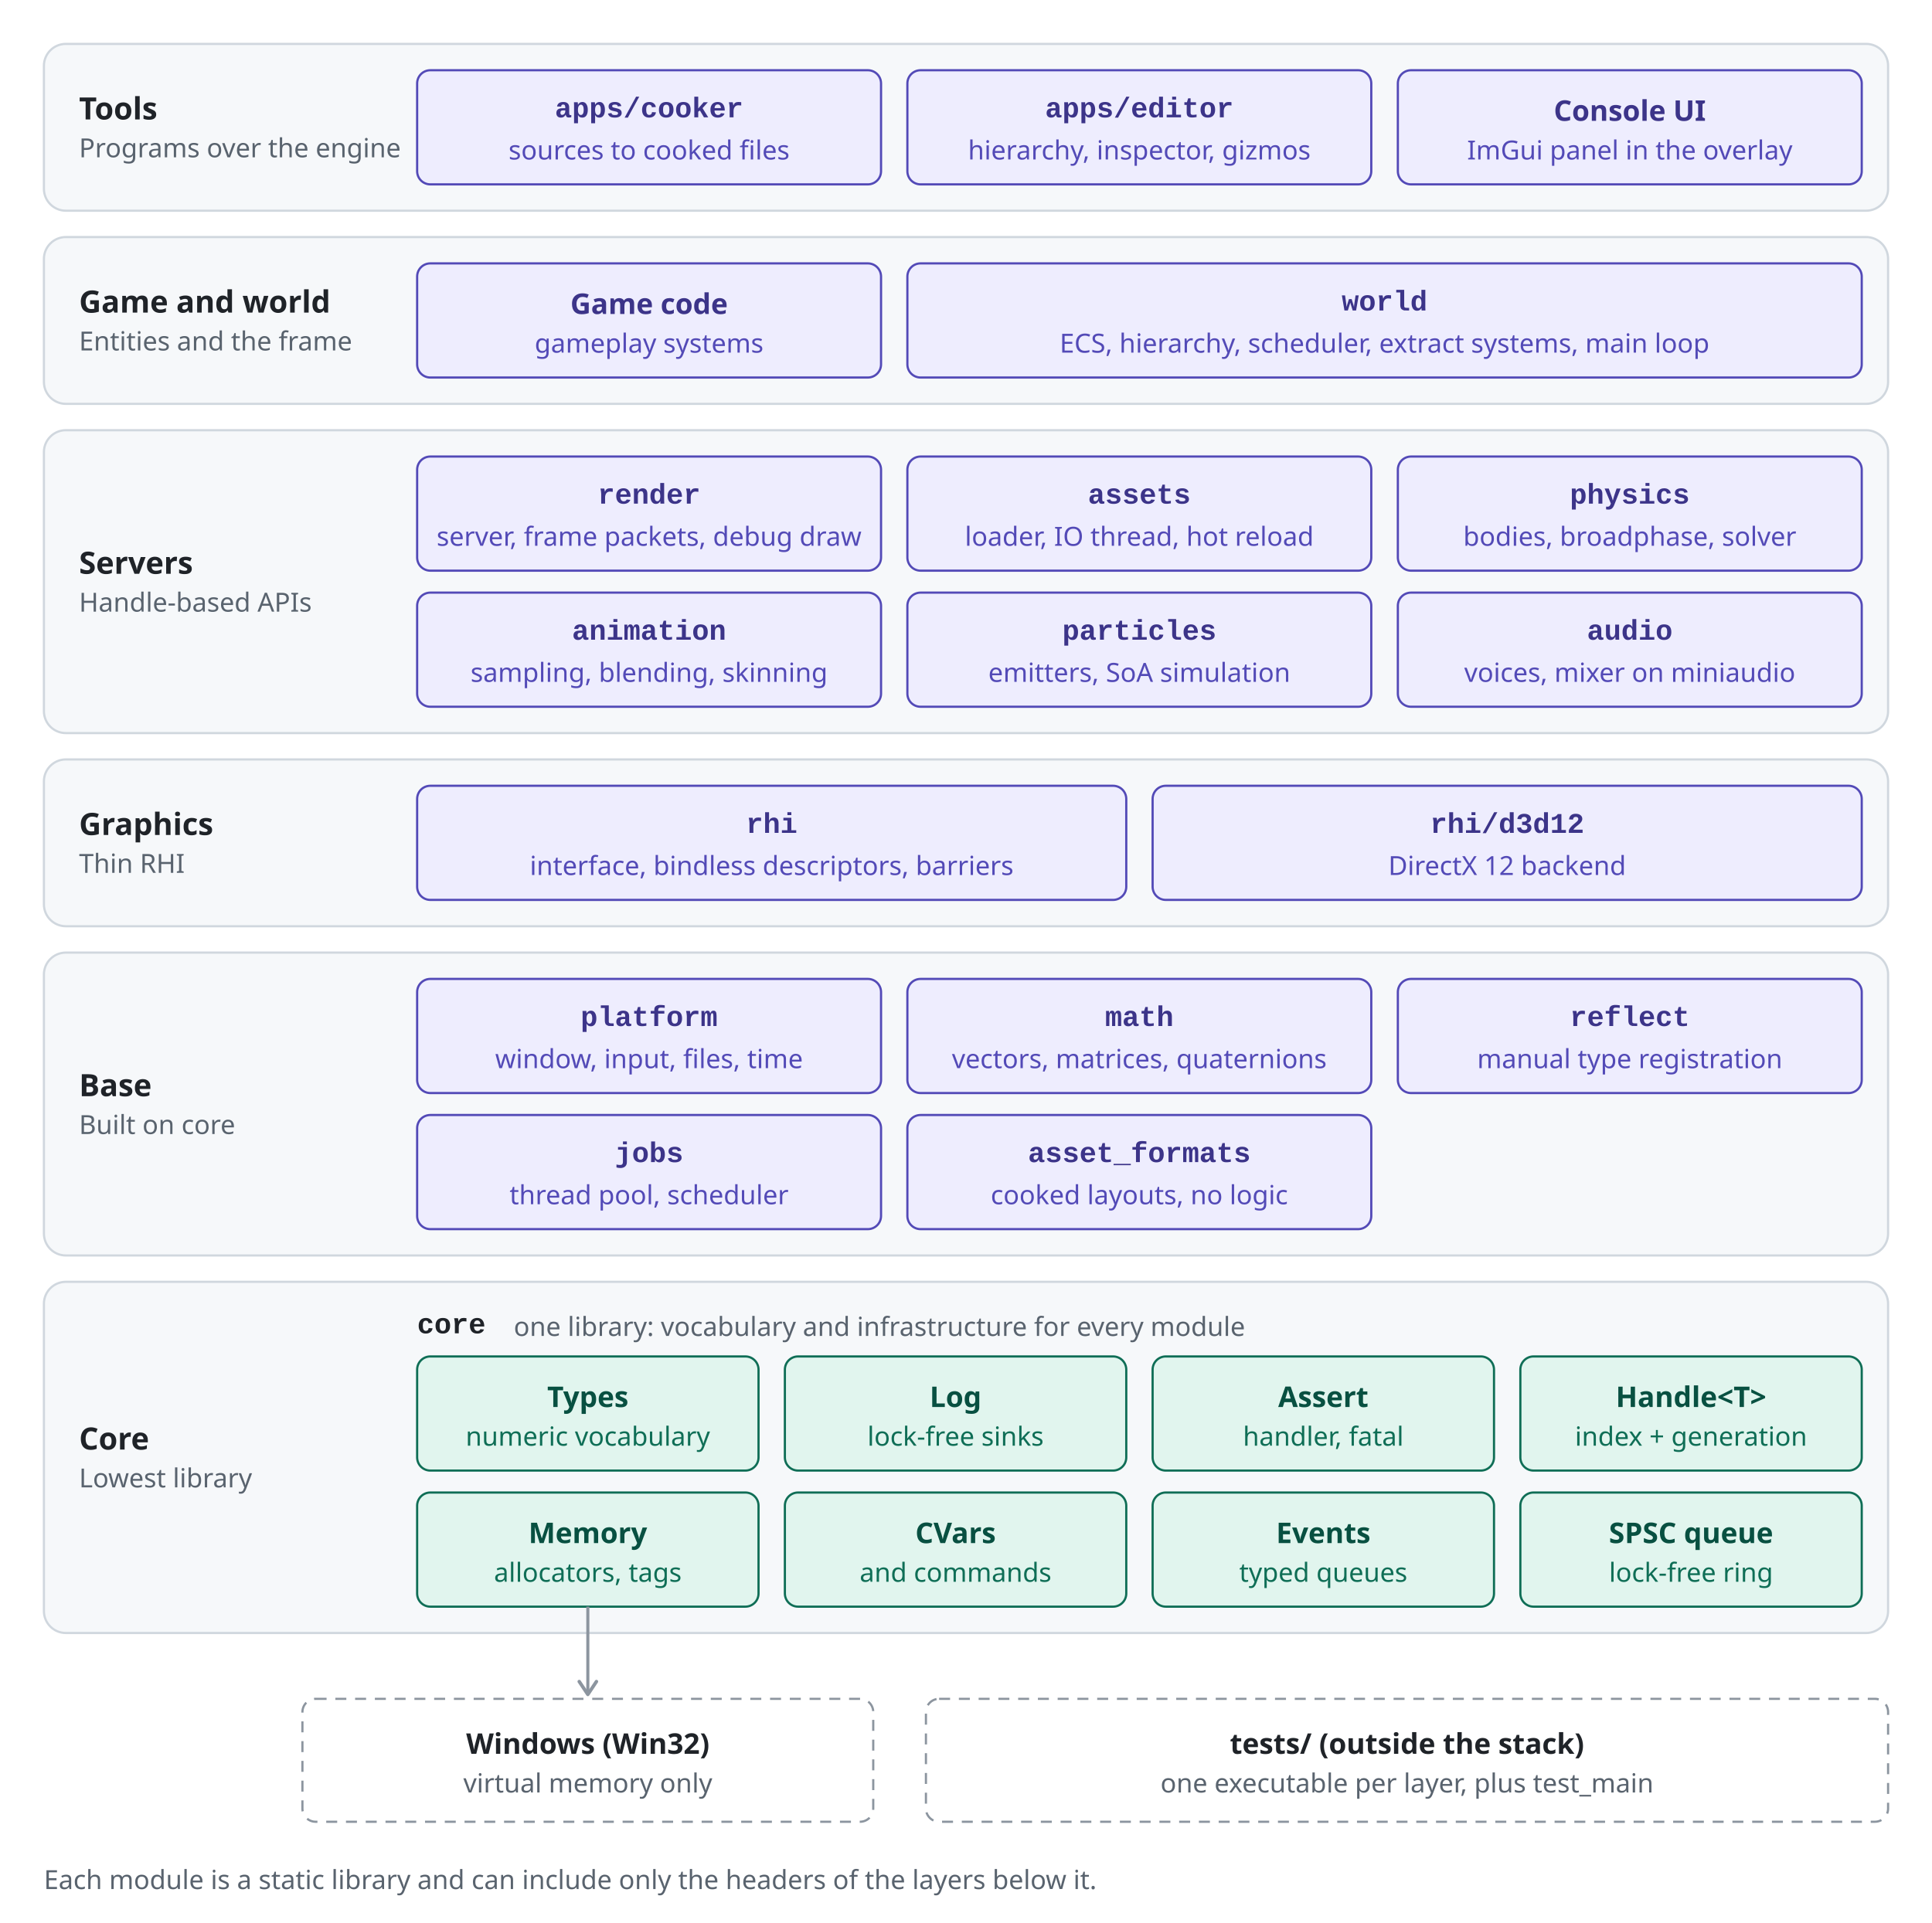
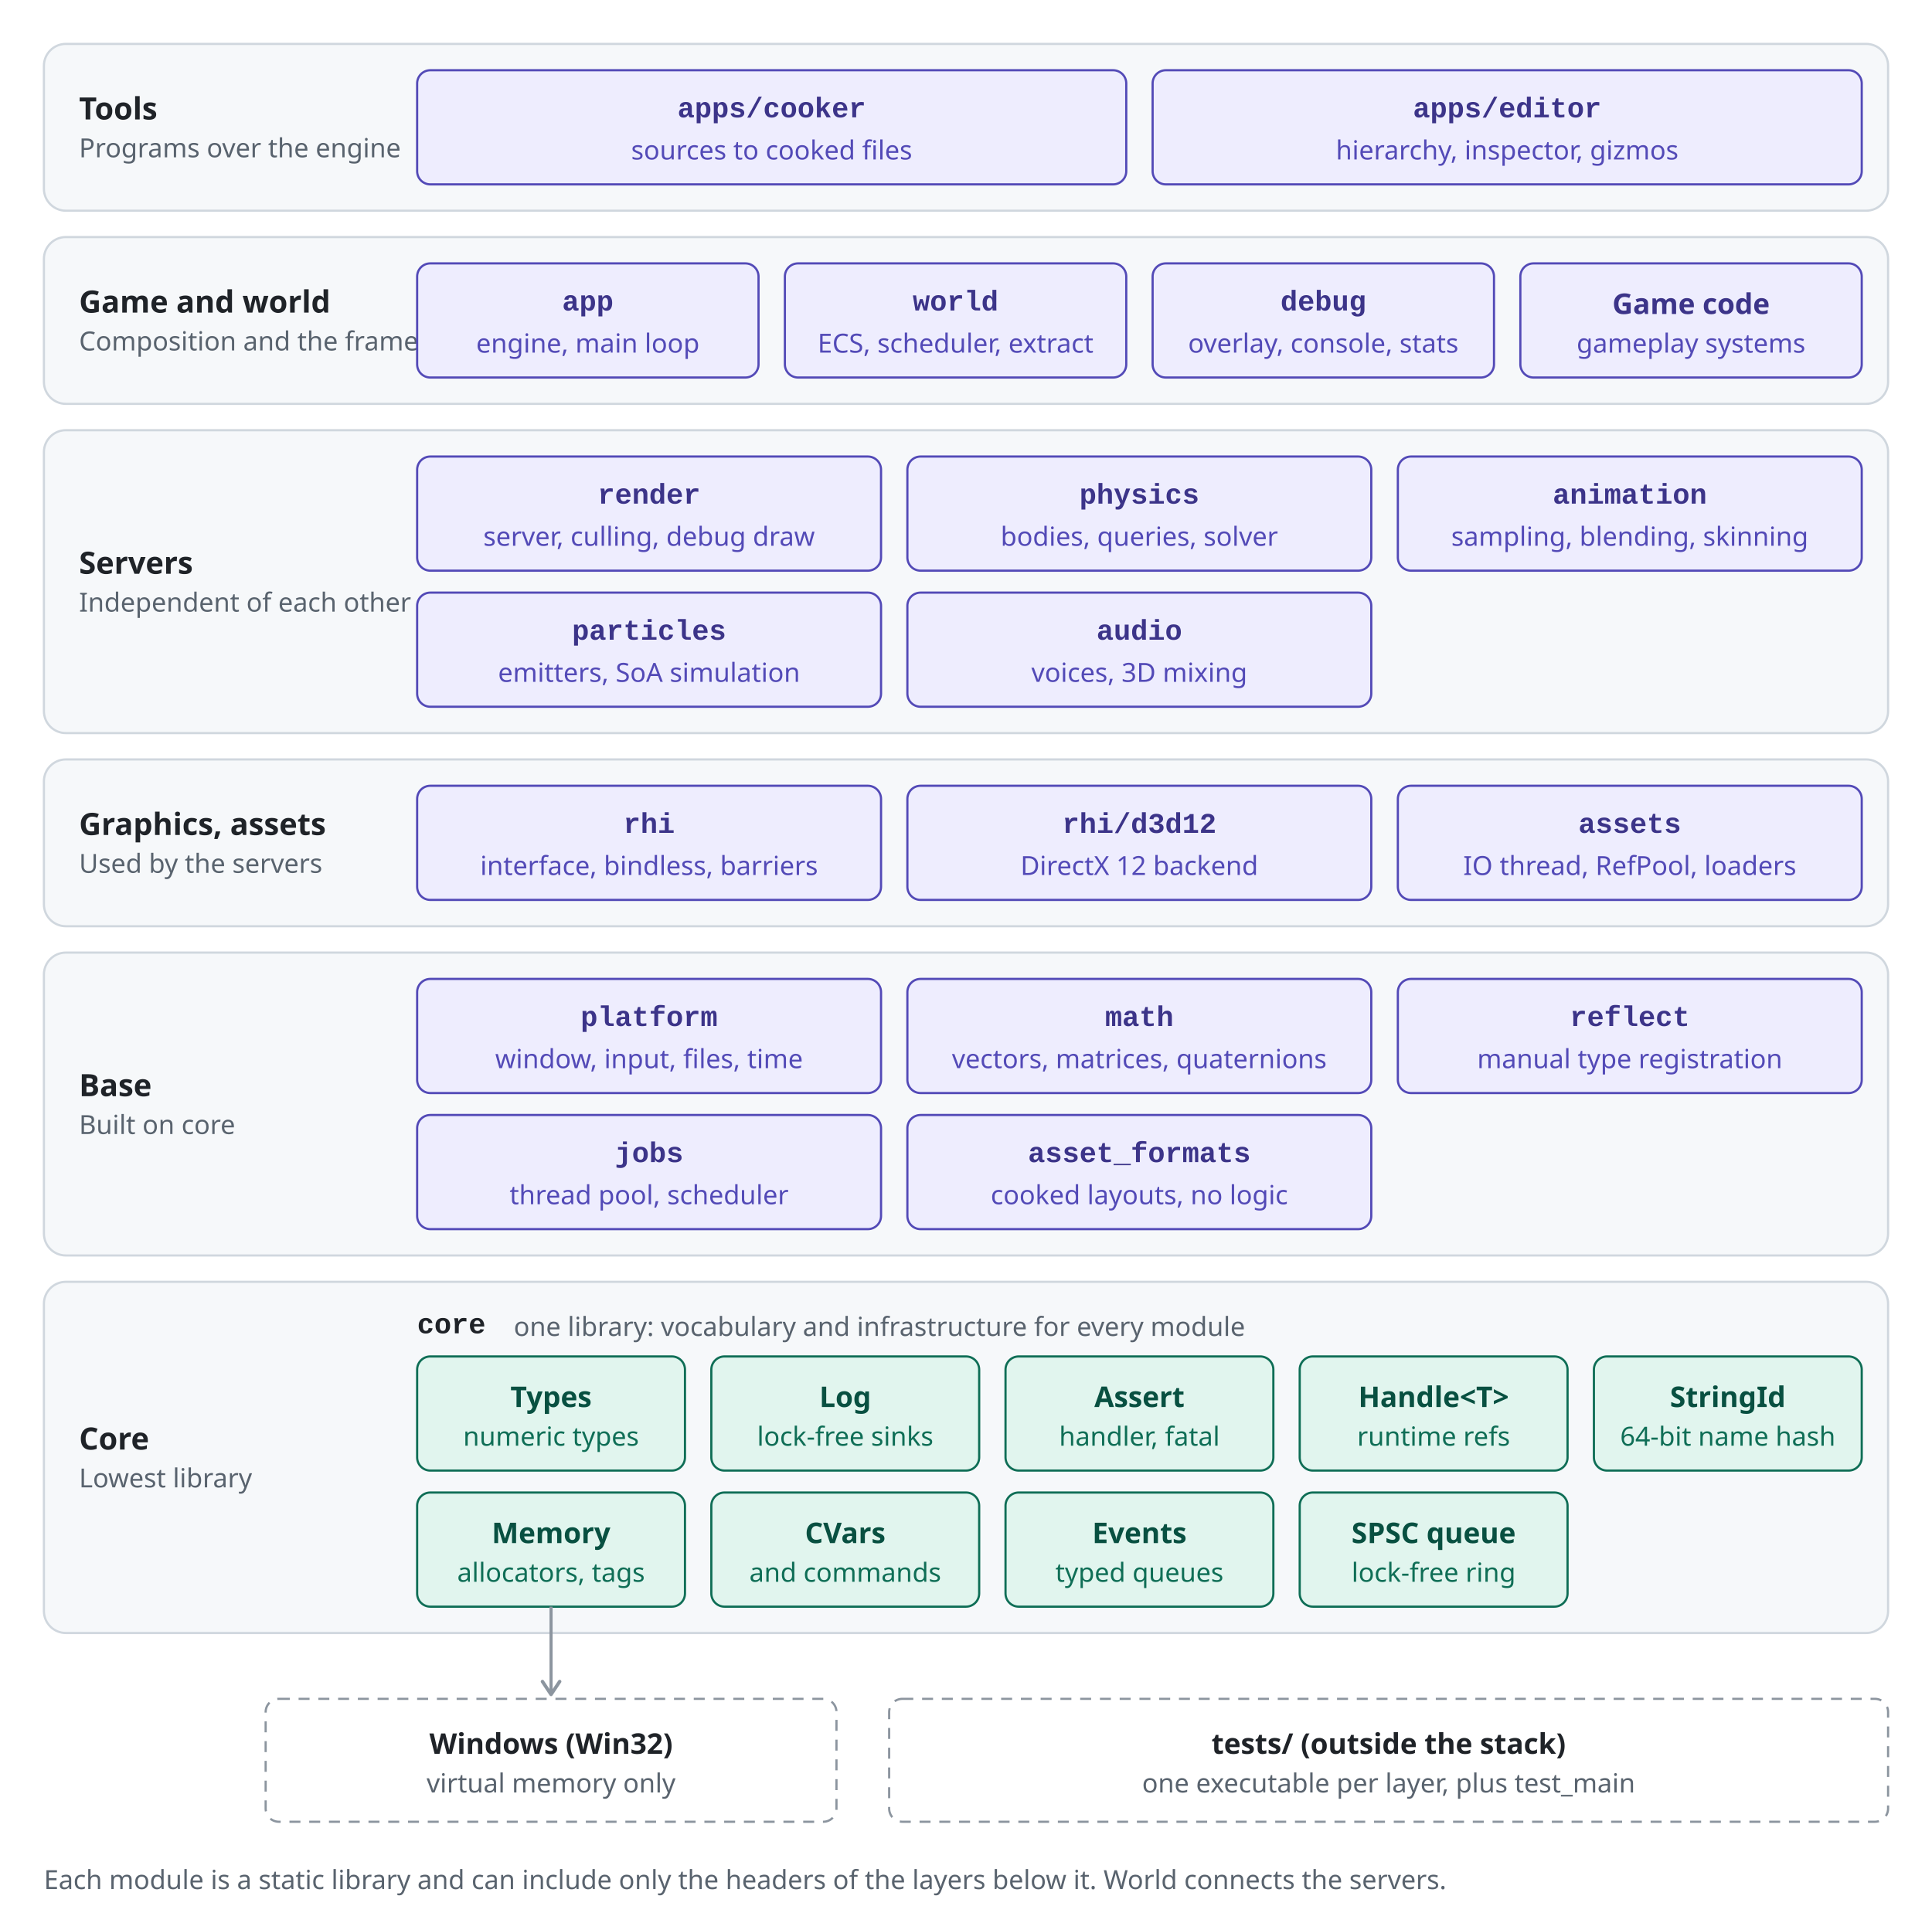
<svg xmlns="http://www.w3.org/2000/svg" width="880" height="876" viewBox="0 0 880 876" role="img" font-family="-apple-system, BlinkMacSystemFont, 'Segoe UI', 'Noto Sans', Helvetica, Arial, sans-serif">
  <defs>
    <marker id="arrow" viewBox="0 0 10 10" refX="8" refY="5" markerWidth="7" markerHeight="7" orient="auto-start-reverse">
      <path d="M2 1L8 5L2 9" fill="none" stroke="#8c959f" stroke-width="1.6" stroke-linecap="round" stroke-linejoin="round" />
    </marker>
  </defs>
  <rect x="20" y="20" width="840" height="76" rx="10" fill="#f6f8fa" stroke="#d0d7de" stroke-width="1" />
  <text x="36" y="49.0" font-size="14" font-weight="600" fill="#1f2328" text-anchor="start" dominant-baseline="central">Tools</text>
  <text x="36" y="67.0" font-size="12" font-weight="400" fill="#59636e" text-anchor="start" dominant-baseline="central">Programs over the engine</text>
-   <rect x="190" y="32" width="211.3" height="52" rx="6" fill="#EEEDFE" stroke="#534AB7" stroke-width="1" />
-   <text x="295.65" y="50.0" font-size="13" font-weight="600" fill="#3C3489" font-family="ui-monospace, SFMono-Regular, 'SF Mono', Menlo, Consolas, 'Liberation Mono', monospace" text-anchor="middle" dominant-baseline="central">apps/cooker</text>
-   <text x="295.65" y="68.0" font-size="12" font-weight="400" fill="#534AB7" text-anchor="middle" dominant-baseline="central">sources to cooked files</text>
-   <rect x="413.3" y="32" width="211.3" height="52" rx="6" fill="#EEEDFE" stroke="#534AB7" stroke-width="1" />
-   <text x="518.95" y="50.0" font-size="13" font-weight="600" fill="#3C3489" font-family="ui-monospace, SFMono-Regular, 'SF Mono', Menlo, Consolas, 'Liberation Mono', monospace" text-anchor="middle" dominant-baseline="central">apps/editor</text>
-   <text x="518.95" y="68.0" font-size="12" font-weight="400" fill="#534AB7" text-anchor="middle" dominant-baseline="central">hierarchy, inspector, gizmos</text>
-   <rect x="636.7" y="32" width="211.3" height="52" rx="6" fill="#EEEDFE" stroke="#534AB7" stroke-width="1" />
-   <text x="742.35" y="50.0" font-size="13" font-weight="600" fill="#3C3489" text-anchor="middle" dominant-baseline="central">Console UI</text>
-   <text x="742.35" y="68.0" font-size="12" font-weight="400" fill="#534AB7" text-anchor="middle" dominant-baseline="central">ImGui panel in the overlay</text>
+   <rect x="190" y="32" width="323.0" height="52" rx="6" fill="#EEEDFE" stroke="#534AB7" stroke-width="1" />
+   <text x="351.5" y="50.0" font-size="13" font-weight="600" fill="#3C3489" font-family="ui-monospace, SFMono-Regular, 'SF Mono', Menlo, Consolas, 'Liberation Mono', monospace" text-anchor="middle" dominant-baseline="central">apps/cooker</text>
+   <text x="351.5" y="68.0" font-size="12" font-weight="400" fill="#534AB7" text-anchor="middle" dominant-baseline="central">sources to cooked files</text>
+   <rect x="525.0" y="32" width="323.0" height="52" rx="6" fill="#EEEDFE" stroke="#534AB7" stroke-width="1" />
+   <text x="686.5" y="50.0" font-size="13" font-weight="600" fill="#3C3489" font-family="ui-monospace, SFMono-Regular, 'SF Mono', Menlo, Consolas, 'Liberation Mono', monospace" text-anchor="middle" dominant-baseline="central">apps/editor</text>
+   <text x="686.5" y="68.0" font-size="12" font-weight="400" fill="#534AB7" text-anchor="middle" dominant-baseline="central">hierarchy, inspector, gizmos</text>
  <rect x="20" y="108" width="840" height="76" rx="10" fill="#f6f8fa" stroke="#d0d7de" stroke-width="1" />
  <text x="36" y="137.0" font-size="14" font-weight="600" fill="#1f2328" text-anchor="start" dominant-baseline="central">Game and world</text>
-   <text x="36" y="155.0" font-size="12" font-weight="400" fill="#59636e" text-anchor="start" dominant-baseline="central">Entities and the frame</text>
-   <rect x="190" y="120" width="211.3" height="52" rx="6" fill="#EEEDFE" stroke="#534AB7" stroke-width="1" />
-   <text x="295.65" y="138.0" font-size="13" font-weight="600" fill="#3C3489" text-anchor="middle" dominant-baseline="central">Game code</text>
-   <text x="295.65" y="156.0" font-size="12" font-weight="400" fill="#534AB7" text-anchor="middle" dominant-baseline="central">gameplay systems</text>
-   <rect x="413.3" y="120" width="434.7" height="52" rx="6" fill="#EEEDFE" stroke="#534AB7" stroke-width="1" />
-   <text x="630.65" y="138.0" font-size="13" font-weight="600" fill="#3C3489" font-family="ui-monospace, SFMono-Regular, 'SF Mono', Menlo, Consolas, 'Liberation Mono', monospace" text-anchor="middle" dominant-baseline="central">world</text>
-   <text x="630.65" y="156.0" font-size="12" font-weight="400" fill="#534AB7" text-anchor="middle" dominant-baseline="central">ECS, hierarchy, scheduler, extract systems, main loop</text>
+   <text x="36" y="155.0" font-size="12" font-weight="400" fill="#59636e" text-anchor="start" dominant-baseline="central">Composition and the frame</text>
+   <rect x="190" y="120" width="155.5" height="52" rx="6" fill="#EEEDFE" stroke="#534AB7" stroke-width="1" />
+   <text x="267.75" y="138.0" font-size="13" font-weight="600" fill="#3C3489" font-family="ui-monospace, SFMono-Regular, 'SF Mono', Menlo, Consolas, 'Liberation Mono', monospace" text-anchor="middle" dominant-baseline="central">app</text>
+   <text x="267.75" y="156.0" font-size="12" font-weight="400" fill="#534AB7" text-anchor="middle" dominant-baseline="central">engine, main loop</text>
+   <rect x="357.5" y="120" width="155.5" height="52" rx="6" fill="#EEEDFE" stroke="#534AB7" stroke-width="1" />
+   <text x="435.25" y="138.0" font-size="13" font-weight="600" fill="#3C3489" font-family="ui-monospace, SFMono-Regular, 'SF Mono', Menlo, Consolas, 'Liberation Mono', monospace" text-anchor="middle" dominant-baseline="central">world</text>
+   <text x="435.25" y="156.0" font-size="12" font-weight="400" fill="#534AB7" text-anchor="middle" dominant-baseline="central">ECS, scheduler, extract</text>
+   <rect x="525.0" y="120" width="155.5" height="52" rx="6" fill="#EEEDFE" stroke="#534AB7" stroke-width="1" />
+   <text x="602.75" y="138.0" font-size="13" font-weight="600" fill="#3C3489" font-family="ui-monospace, SFMono-Regular, 'SF Mono', Menlo, Consolas, 'Liberation Mono', monospace" text-anchor="middle" dominant-baseline="central">debug</text>
+   <text x="602.75" y="156.0" font-size="12" font-weight="400" fill="#534AB7" text-anchor="middle" dominant-baseline="central">overlay, console, stats</text>
+   <rect x="692.5" y="120" width="155.5" height="52" rx="6" fill="#EEEDFE" stroke="#534AB7" stroke-width="1" />
+   <text x="770.25" y="138.0" font-size="13" font-weight="600" fill="#3C3489" text-anchor="middle" dominant-baseline="central">Game code</text>
+   <text x="770.25" y="156.0" font-size="12" font-weight="400" fill="#534AB7" text-anchor="middle" dominant-baseline="central">gameplay systems</text>
  <rect x="20" y="196" width="840" height="138" rx="10" fill="#f6f8fa" stroke="#d0d7de" stroke-width="1" />
  <text x="36" y="256.0" font-size="14" font-weight="600" fill="#1f2328" text-anchor="start" dominant-baseline="central">Servers</text>
-   <text x="36" y="274.0" font-size="12" font-weight="400" fill="#59636e" text-anchor="start" dominant-baseline="central">Handle-based APIs</text>
+   <text x="36" y="274.0" font-size="12" font-weight="400" fill="#59636e" text-anchor="start" dominant-baseline="central">Independent of each other</text>
  <rect x="190" y="208" width="211.3" height="52" rx="6" fill="#EEEDFE" stroke="#534AB7" stroke-width="1" />
  <text x="295.65" y="226.0" font-size="13" font-weight="600" fill="#3C3489" font-family="ui-monospace, SFMono-Regular, 'SF Mono', Menlo, Consolas, 'Liberation Mono', monospace" text-anchor="middle" dominant-baseline="central">render</text>
-   <text x="295.65" y="244.0" font-size="12" font-weight="400" fill="#534AB7" text-anchor="middle" dominant-baseline="central">server, frame packets, debug draw</text>
+   <text x="295.65" y="244.0" font-size="12" font-weight="400" fill="#534AB7" text-anchor="middle" dominant-baseline="central">server, culling, debug draw</text>
  <rect x="413.3" y="208" width="211.3" height="52" rx="6" fill="#EEEDFE" stroke="#534AB7" stroke-width="1" />
-   <text x="518.95" y="226.0" font-size="13" font-weight="600" fill="#3C3489" font-family="ui-monospace, SFMono-Regular, 'SF Mono', Menlo, Consolas, 'Liberation Mono', monospace" text-anchor="middle" dominant-baseline="central">assets</text>
-   <text x="518.95" y="244.0" font-size="12" font-weight="400" fill="#534AB7" text-anchor="middle" dominant-baseline="central">loader, IO thread, hot reload</text>
+   <text x="518.95" y="226.0" font-size="13" font-weight="600" fill="#3C3489" font-family="ui-monospace, SFMono-Regular, 'SF Mono', Menlo, Consolas, 'Liberation Mono', monospace" text-anchor="middle" dominant-baseline="central">physics</text>
+   <text x="518.95" y="244.0" font-size="12" font-weight="400" fill="#534AB7" text-anchor="middle" dominant-baseline="central">bodies, queries, solver</text>
  <rect x="636.7" y="208" width="211.3" height="52" rx="6" fill="#EEEDFE" stroke="#534AB7" stroke-width="1" />
-   <text x="742.35" y="226.0" font-size="13" font-weight="600" fill="#3C3489" font-family="ui-monospace, SFMono-Regular, 'SF Mono', Menlo, Consolas, 'Liberation Mono', monospace" text-anchor="middle" dominant-baseline="central">physics</text>
-   <text x="742.35" y="244.0" font-size="12" font-weight="400" fill="#534AB7" text-anchor="middle" dominant-baseline="central">bodies, broadphase, solver</text>
+   <text x="742.35" y="226.0" font-size="13" font-weight="600" fill="#3C3489" font-family="ui-monospace, SFMono-Regular, 'SF Mono', Menlo, Consolas, 'Liberation Mono', monospace" text-anchor="middle" dominant-baseline="central">animation</text>
+   <text x="742.35" y="244.0" font-size="12" font-weight="400" fill="#534AB7" text-anchor="middle" dominant-baseline="central">sampling, blending, skinning</text>
  <rect x="190" y="270" width="211.3" height="52" rx="6" fill="#EEEDFE" stroke="#534AB7" stroke-width="1" />
-   <text x="295.65" y="288.0" font-size="13" font-weight="600" fill="#3C3489" font-family="ui-monospace, SFMono-Regular, 'SF Mono', Menlo, Consolas, 'Liberation Mono', monospace" text-anchor="middle" dominant-baseline="central">animation</text>
-   <text x="295.65" y="306.0" font-size="12" font-weight="400" fill="#534AB7" text-anchor="middle" dominant-baseline="central">sampling, blending, skinning</text>
+   <text x="295.65" y="288.0" font-size="13" font-weight="600" fill="#3C3489" font-family="ui-monospace, SFMono-Regular, 'SF Mono', Menlo, Consolas, 'Liberation Mono', monospace" text-anchor="middle" dominant-baseline="central">particles</text>
+   <text x="295.65" y="306.0" font-size="12" font-weight="400" fill="#534AB7" text-anchor="middle" dominant-baseline="central">emitters, SoA simulation</text>
  <rect x="413.3" y="270" width="211.3" height="52" rx="6" fill="#EEEDFE" stroke="#534AB7" stroke-width="1" />
-   <text x="518.95" y="288.0" font-size="13" font-weight="600" fill="#3C3489" font-family="ui-monospace, SFMono-Regular, 'SF Mono', Menlo, Consolas, 'Liberation Mono', monospace" text-anchor="middle" dominant-baseline="central">particles</text>
-   <text x="518.95" y="306.0" font-size="12" font-weight="400" fill="#534AB7" text-anchor="middle" dominant-baseline="central">emitters, SoA simulation</text>
-   <rect x="636.7" y="270" width="211.3" height="52" rx="6" fill="#EEEDFE" stroke="#534AB7" stroke-width="1" />
-   <text x="742.35" y="288.0" font-size="13" font-weight="600" fill="#3C3489" font-family="ui-monospace, SFMono-Regular, 'SF Mono', Menlo, Consolas, 'Liberation Mono', monospace" text-anchor="middle" dominant-baseline="central">audio</text>
-   <text x="742.35" y="306.0" font-size="12" font-weight="400" fill="#534AB7" text-anchor="middle" dominant-baseline="central">voices, mixer on miniaudio</text>
+   <text x="518.95" y="288.0" font-size="13" font-weight="600" fill="#3C3489" font-family="ui-monospace, SFMono-Regular, 'SF Mono', Menlo, Consolas, 'Liberation Mono', monospace" text-anchor="middle" dominant-baseline="central">audio</text>
+   <text x="518.95" y="306.0" font-size="12" font-weight="400" fill="#534AB7" text-anchor="middle" dominant-baseline="central">voices, 3D mixing</text>
  <rect x="20" y="346" width="840" height="76" rx="10" fill="#f6f8fa" stroke="#d0d7de" stroke-width="1" />
-   <text x="36" y="375.0" font-size="14" font-weight="600" fill="#1f2328" text-anchor="start" dominant-baseline="central">Graphics</text>
-   <text x="36" y="393.0" font-size="12" font-weight="400" fill="#59636e" text-anchor="start" dominant-baseline="central">Thin RHI</text>
-   <rect x="190" y="358" width="323.0" height="52" rx="6" fill="#EEEDFE" stroke="#534AB7" stroke-width="1" />
-   <text x="351.5" y="376.0" font-size="13" font-weight="600" fill="#3C3489" font-family="ui-monospace, SFMono-Regular, 'SF Mono', Menlo, Consolas, 'Liberation Mono', monospace" text-anchor="middle" dominant-baseline="central">rhi</text>
-   <text x="351.5" y="394.0" font-size="12" font-weight="400" fill="#534AB7" text-anchor="middle" dominant-baseline="central">interface, bindless descriptors, barriers</text>
-   <rect x="525.0" y="358" width="323.0" height="52" rx="6" fill="#EEEDFE" stroke="#534AB7" stroke-width="1" />
-   <text x="686.5" y="376.0" font-size="13" font-weight="600" fill="#3C3489" font-family="ui-monospace, SFMono-Regular, 'SF Mono', Menlo, Consolas, 'Liberation Mono', monospace" text-anchor="middle" dominant-baseline="central">rhi/d3d12</text>
-   <text x="686.5" y="394.0" font-size="12" font-weight="400" fill="#534AB7" text-anchor="middle" dominant-baseline="central">DirectX 12 backend</text>
+   <text x="36" y="375.0" font-size="14" font-weight="600" fill="#1f2328" text-anchor="start" dominant-baseline="central">Graphics, assets</text>
+   <text x="36" y="393.0" font-size="12" font-weight="400" fill="#59636e" text-anchor="start" dominant-baseline="central">Used by the servers</text>
+   <rect x="190" y="358" width="211.3" height="52" rx="6" fill="#EEEDFE" stroke="#534AB7" stroke-width="1" />
+   <text x="295.65" y="376.0" font-size="13" font-weight="600" fill="#3C3489" font-family="ui-monospace, SFMono-Regular, 'SF Mono', Menlo, Consolas, 'Liberation Mono', monospace" text-anchor="middle" dominant-baseline="central">rhi</text>
+   <text x="295.65" y="394.0" font-size="12" font-weight="400" fill="#534AB7" text-anchor="middle" dominant-baseline="central">interface, bindless, barriers</text>
+   <rect x="413.3" y="358" width="211.3" height="52" rx="6" fill="#EEEDFE" stroke="#534AB7" stroke-width="1" />
+   <text x="518.95" y="376.0" font-size="13" font-weight="600" fill="#3C3489" font-family="ui-monospace, SFMono-Regular, 'SF Mono', Menlo, Consolas, 'Liberation Mono', monospace" text-anchor="middle" dominant-baseline="central">rhi/d3d12</text>
+   <text x="518.95" y="394.0" font-size="12" font-weight="400" fill="#534AB7" text-anchor="middle" dominant-baseline="central">DirectX 12 backend</text>
+   <rect x="636.7" y="358" width="211.3" height="52" rx="6" fill="#EEEDFE" stroke="#534AB7" stroke-width="1" />
+   <text x="742.35" y="376.0" font-size="13" font-weight="600" fill="#3C3489" font-family="ui-monospace, SFMono-Regular, 'SF Mono', Menlo, Consolas, 'Liberation Mono', monospace" text-anchor="middle" dominant-baseline="central">assets</text>
+   <text x="742.35" y="394.0" font-size="12" font-weight="400" fill="#534AB7" text-anchor="middle" dominant-baseline="central">IO thread, RefPool, loaders</text>
  <rect x="20" y="434" width="840" height="138" rx="10" fill="#f6f8fa" stroke="#d0d7de" stroke-width="1" />
  <text x="36" y="494.0" font-size="14" font-weight="600" fill="#1f2328" text-anchor="start" dominant-baseline="central">Base</text>
  <text x="36" y="512.0" font-size="12" font-weight="400" fill="#59636e" text-anchor="start" dominant-baseline="central">Built on core</text>
  <rect x="190" y="446" width="211.3" height="52" rx="6" fill="#EEEDFE" stroke="#534AB7" stroke-width="1" />
  <text x="295.65" y="464.0" font-size="13" font-weight="600" fill="#3C3489" font-family="ui-monospace, SFMono-Regular, 'SF Mono', Menlo, Consolas, 'Liberation Mono', monospace" text-anchor="middle" dominant-baseline="central">platform</text>
  <text x="295.65" y="482.0" font-size="12" font-weight="400" fill="#534AB7" text-anchor="middle" dominant-baseline="central">window, input, files, time</text>
  <rect x="413.3" y="446" width="211.3" height="52" rx="6" fill="#EEEDFE" stroke="#534AB7" stroke-width="1" />
  <text x="518.95" y="464.0" font-size="13" font-weight="600" fill="#3C3489" font-family="ui-monospace, SFMono-Regular, 'SF Mono', Menlo, Consolas, 'Liberation Mono', monospace" text-anchor="middle" dominant-baseline="central">math</text>
  <text x="518.95" y="482.0" font-size="12" font-weight="400" fill="#534AB7" text-anchor="middle" dominant-baseline="central">vectors, matrices, quaternions</text>
  <rect x="636.7" y="446" width="211.3" height="52" rx="6" fill="#EEEDFE" stroke="#534AB7" stroke-width="1" />
  <text x="742.35" y="464.0" font-size="13" font-weight="600" fill="#3C3489" font-family="ui-monospace, SFMono-Regular, 'SF Mono', Menlo, Consolas, 'Liberation Mono', monospace" text-anchor="middle" dominant-baseline="central">reflect</text>
  <text x="742.35" y="482.0" font-size="12" font-weight="400" fill="#534AB7" text-anchor="middle" dominant-baseline="central">manual type registration</text>
  <rect x="190" y="508" width="211.3" height="52" rx="6" fill="#EEEDFE" stroke="#534AB7" stroke-width="1" />
  <text x="295.65" y="526.0" font-size="13" font-weight="600" fill="#3C3489" font-family="ui-monospace, SFMono-Regular, 'SF Mono', Menlo, Consolas, 'Liberation Mono', monospace" text-anchor="middle" dominant-baseline="central">jobs</text>
  <text x="295.65" y="544.0" font-size="12" font-weight="400" fill="#534AB7" text-anchor="middle" dominant-baseline="central">thread pool, scheduler</text>
  <rect x="413.3" y="508" width="211.3" height="52" rx="6" fill="#EEEDFE" stroke="#534AB7" stroke-width="1" />
  <text x="518.95" y="526.0" font-size="13" font-weight="600" fill="#3C3489" font-family="ui-monospace, SFMono-Regular, 'SF Mono', Menlo, Consolas, 'Liberation Mono', monospace" text-anchor="middle" dominant-baseline="central">asset_formats</text>
  <text x="518.95" y="544.0" font-size="12" font-weight="400" fill="#534AB7" text-anchor="middle" dominant-baseline="central">cooked layouts, no logic</text>
  <rect x="20" y="584" width="840" height="160" rx="10" fill="#f6f8fa" stroke="#d0d7de" stroke-width="1" />
  <text x="36" y="655.0" font-size="14" font-weight="600" fill="#1f2328" text-anchor="start" dominant-baseline="central">Core</text>
  <text x="36" y="673.0" font-size="12" font-weight="400" fill="#59636e" text-anchor="start" dominant-baseline="central">Lowest library</text>
  <text x="190" y="604" font-size="13" font-weight="600" fill="#1f2328" font-family="ui-monospace, SFMono-Regular, 'SF Mono', Menlo, Consolas, 'Liberation Mono', monospace" text-anchor="start" dominant-baseline="central">core</text>
  <text x="234" y="604" font-size="12" font-weight="400" fill="#59636e" text-anchor="start" dominant-baseline="central">one library: vocabulary and infrastructure for every module</text>
-   <rect x="190.0" y="618" width="155.5" height="52" rx="6" fill="#E1F5EE" stroke="#0F6E56" stroke-width="1" />
-   <text x="267.75" y="636.0" font-size="13" font-weight="600" fill="#085041" text-anchor="middle" dominant-baseline="central">Types</text>
-   <text x="267.75" y="654.0" font-size="12" font-weight="400" fill="#0F6E56" text-anchor="middle" dominant-baseline="central">numeric vocabulary</text>
-   <rect x="357.5" y="618" width="155.5" height="52" rx="6" fill="#E1F5EE" stroke="#0F6E56" stroke-width="1" />
-   <text x="435.25" y="636.0" font-size="13" font-weight="600" fill="#085041" text-anchor="middle" dominant-baseline="central">Log</text>
-   <text x="435.25" y="654.0" font-size="12" font-weight="400" fill="#0F6E56" text-anchor="middle" dominant-baseline="central">lock-free sinks</text>
-   <rect x="525.0" y="618" width="155.5" height="52" rx="6" fill="#E1F5EE" stroke="#0F6E56" stroke-width="1" />
-   <text x="602.75" y="636.0" font-size="13" font-weight="600" fill="#085041" text-anchor="middle" dominant-baseline="central">Assert</text>
-   <text x="602.75" y="654.0" font-size="12" font-weight="400" fill="#0F6E56" text-anchor="middle" dominant-baseline="central">handler, fatal</text>
-   <rect x="692.5" y="618" width="155.5" height="52" rx="6" fill="#E1F5EE" stroke="#0F6E56" stroke-width="1" />
-   <text x="770.25" y="636.0" font-size="13" font-weight="600" fill="#085041" text-anchor="middle" dominant-baseline="central">Handle&lt;T&gt;</text>
-   <text x="770.25" y="654.0" font-size="12" font-weight="400" fill="#0F6E56" text-anchor="middle" dominant-baseline="central">index + generation</text>
-   <rect x="190.0" y="680" width="155.5" height="52" rx="6" fill="#E1F5EE" stroke="#0F6E56" stroke-width="1" />
-   <text x="267.75" y="698.0" font-size="13" font-weight="600" fill="#085041" text-anchor="middle" dominant-baseline="central">Memory</text>
-   <text x="267.75" y="716.0" font-size="12" font-weight="400" fill="#0F6E56" text-anchor="middle" dominant-baseline="central">allocators, tags</text>
-   <rect x="357.5" y="680" width="155.5" height="52" rx="6" fill="#E1F5EE" stroke="#0F6E56" stroke-width="1" />
-   <text x="435.25" y="698.0" font-size="13" font-weight="600" fill="#085041" text-anchor="middle" dominant-baseline="central">CVars</text>
-   <text x="435.25" y="716.0" font-size="12" font-weight="400" fill="#0F6E56" text-anchor="middle" dominant-baseline="central">and commands</text>
-   <rect x="525.0" y="680" width="155.5" height="52" rx="6" fill="#E1F5EE" stroke="#0F6E56" stroke-width="1" />
-   <text x="602.75" y="698.0" font-size="13" font-weight="600" fill="#085041" text-anchor="middle" dominant-baseline="central">Events</text>
-   <text x="602.75" y="716.0" font-size="12" font-weight="400" fill="#0F6E56" text-anchor="middle" dominant-baseline="central">typed queues</text>
-   <rect x="692.5" y="680" width="155.5" height="52" rx="6" fill="#E1F5EE" stroke="#0F6E56" stroke-width="1" />
-   <text x="770.25" y="698.0" font-size="13" font-weight="600" fill="#085041" text-anchor="middle" dominant-baseline="central">SPSC queue</text>
-   <text x="770.25" y="716.0" font-size="12" font-weight="400" fill="#0F6E56" text-anchor="middle" dominant-baseline="central">lock-free ring</text>
-   <path d="M267.75 732 L267.75 772" fill="none" stroke="#8c959f" stroke-width="1.4" marker-end="url(#arrow)" />
-   <rect x="137.75" y="774" width="260" height="56" rx="6" fill="none" stroke="#8c959f" stroke-width="1" stroke-dasharray="5 4" />
-   <text x="267.75" y="794.0" font-size="13" font-weight="600" fill="#1f2328" text-anchor="middle" dominant-baseline="central">Windows (Win32)</text>
-   <text x="267.75" y="812.0" font-size="12" font-weight="400" fill="#59636e" text-anchor="middle" dominant-baseline="central">virtual memory only</text>
-   <rect x="421.75" y="774" width="438.25" height="56" rx="6" fill="none" stroke="#8c959f" stroke-width="1" stroke-dasharray="5 4" />
-   <text x="640.875" y="794.0" font-size="13" font-weight="600" fill="#1f2328" text-anchor="middle" dominant-baseline="central">tests/  (outside the stack)</text>
-   <text x="640.875" y="812.0" font-size="12" font-weight="400" fill="#59636e" text-anchor="middle" dominant-baseline="central">one executable per layer, plus test_main</text>
-   <text x="20" y="856" font-size="12" font-weight="400" fill="#59636e" text-anchor="start" dominant-baseline="central">Each module is a static library and can include only the headers of the layers below it.</text>
+   <rect x="190" y="618" width="122.0" height="52" rx="6" fill="#E1F5EE" stroke="#0F6E56" stroke-width="1" />
+   <text x="251.0" y="636.0" font-size="13" font-weight="600" fill="#085041" text-anchor="middle" dominant-baseline="central">Types</text>
+   <text x="251.0" y="654.0" font-size="12" font-weight="400" fill="#0F6E56" text-anchor="middle" dominant-baseline="central">numeric types</text>
+   <rect x="324.0" y="618" width="122.0" height="52" rx="6" fill="#E1F5EE" stroke="#0F6E56" stroke-width="1" />
+   <text x="385.0" y="636.0" font-size="13" font-weight="600" fill="#085041" text-anchor="middle" dominant-baseline="central">Log</text>
+   <text x="385.0" y="654.0" font-size="12" font-weight="400" fill="#0F6E56" text-anchor="middle" dominant-baseline="central">lock-free sinks</text>
+   <rect x="458.0" y="618" width="122.0" height="52" rx="6" fill="#E1F5EE" stroke="#0F6E56" stroke-width="1" />
+   <text x="519.0" y="636.0" font-size="13" font-weight="600" fill="#085041" text-anchor="middle" dominant-baseline="central">Assert</text>
+   <text x="519.0" y="654.0" font-size="12" font-weight="400" fill="#0F6E56" text-anchor="middle" dominant-baseline="central">handler, fatal</text>
+   <rect x="592.0" y="618" width="122.0" height="52" rx="6" fill="#E1F5EE" stroke="#0F6E56" stroke-width="1" />
+   <text x="653.0" y="636.0" font-size="13" font-weight="600" fill="#085041" text-anchor="middle" dominant-baseline="central">Handle&lt;T&gt;</text>
+   <text x="653.0" y="654.0" font-size="12" font-weight="400" fill="#0F6E56" text-anchor="middle" dominant-baseline="central">runtime refs</text>
+   <rect x="726.0" y="618" width="122.0" height="52" rx="6" fill="#E1F5EE" stroke="#0F6E56" stroke-width="1" />
+   <text x="787.0" y="636.0" font-size="13" font-weight="600" fill="#085041" text-anchor="middle" dominant-baseline="central">StringId</text>
+   <text x="787.0" y="654.0" font-size="12" font-weight="400" fill="#0F6E56" text-anchor="middle" dominant-baseline="central">64-bit name hash</text>
+   <rect x="190" y="680" width="122.0" height="52" rx="6" fill="#E1F5EE" stroke="#0F6E56" stroke-width="1" />
+   <text x="251.0" y="698.0" font-size="13" font-weight="600" fill="#085041" text-anchor="middle" dominant-baseline="central">Memory</text>
+   <text x="251.0" y="716.0" font-size="12" font-weight="400" fill="#0F6E56" text-anchor="middle" dominant-baseline="central">allocators, tags</text>
+   <rect x="324.0" y="680" width="122.0" height="52" rx="6" fill="#E1F5EE" stroke="#0F6E56" stroke-width="1" />
+   <text x="385.0" y="698.0" font-size="13" font-weight="600" fill="#085041" text-anchor="middle" dominant-baseline="central">CVars</text>
+   <text x="385.0" y="716.0" font-size="12" font-weight="400" fill="#0F6E56" text-anchor="middle" dominant-baseline="central">and commands</text>
+   <rect x="458.0" y="680" width="122.0" height="52" rx="6" fill="#E1F5EE" stroke="#0F6E56" stroke-width="1" />
+   <text x="519.0" y="698.0" font-size="13" font-weight="600" fill="#085041" text-anchor="middle" dominant-baseline="central">Events</text>
+   <text x="519.0" y="716.0" font-size="12" font-weight="400" fill="#0F6E56" text-anchor="middle" dominant-baseline="central">typed queues</text>
+   <rect x="592.0" y="680" width="122.0" height="52" rx="6" fill="#E1F5EE" stroke="#0F6E56" stroke-width="1" />
+   <text x="653.0" y="698.0" font-size="13" font-weight="600" fill="#085041" text-anchor="middle" dominant-baseline="central">SPSC queue</text>
+   <text x="653.0" y="716.0" font-size="12" font-weight="400" fill="#0F6E56" text-anchor="middle" dominant-baseline="central">lock-free ring</text>
+   <path d="M251.0 732 L251.0 772" fill="none" stroke="#8c959f" stroke-width="1.4" marker-end="url(#arrow)" />
+   <rect x="121.0" y="774" width="260" height="56" rx="6" fill="none" stroke="#8c959f" stroke-width="1" stroke-dasharray="5 4" />
+   <text x="251.0" y="794.0" font-size="13" font-weight="600" fill="#1f2328" text-anchor="middle" dominant-baseline="central">Windows (Win32)</text>
+   <text x="251.0" y="812.0" font-size="12" font-weight="400" fill="#59636e" text-anchor="middle" dominant-baseline="central">virtual memory only</text>
+   <rect x="405.0" y="774" width="455.0" height="56" rx="6" fill="none" stroke="#8c959f" stroke-width="1" stroke-dasharray="5 4" />
+   <text x="632.5" y="794.0" font-size="13" font-weight="600" fill="#1f2328" text-anchor="middle" dominant-baseline="central">tests/  (outside the stack)</text>
+   <text x="632.5" y="812.0" font-size="12" font-weight="400" fill="#59636e" text-anchor="middle" dominant-baseline="central">one executable per layer, plus test_main</text>
+   <text x="20" y="856" font-size="12" font-weight="400" fill="#59636e" text-anchor="start" dominant-baseline="central">Each module is a static library and can include only the headers of the layers below it. World connects the servers.</text>
</svg>
